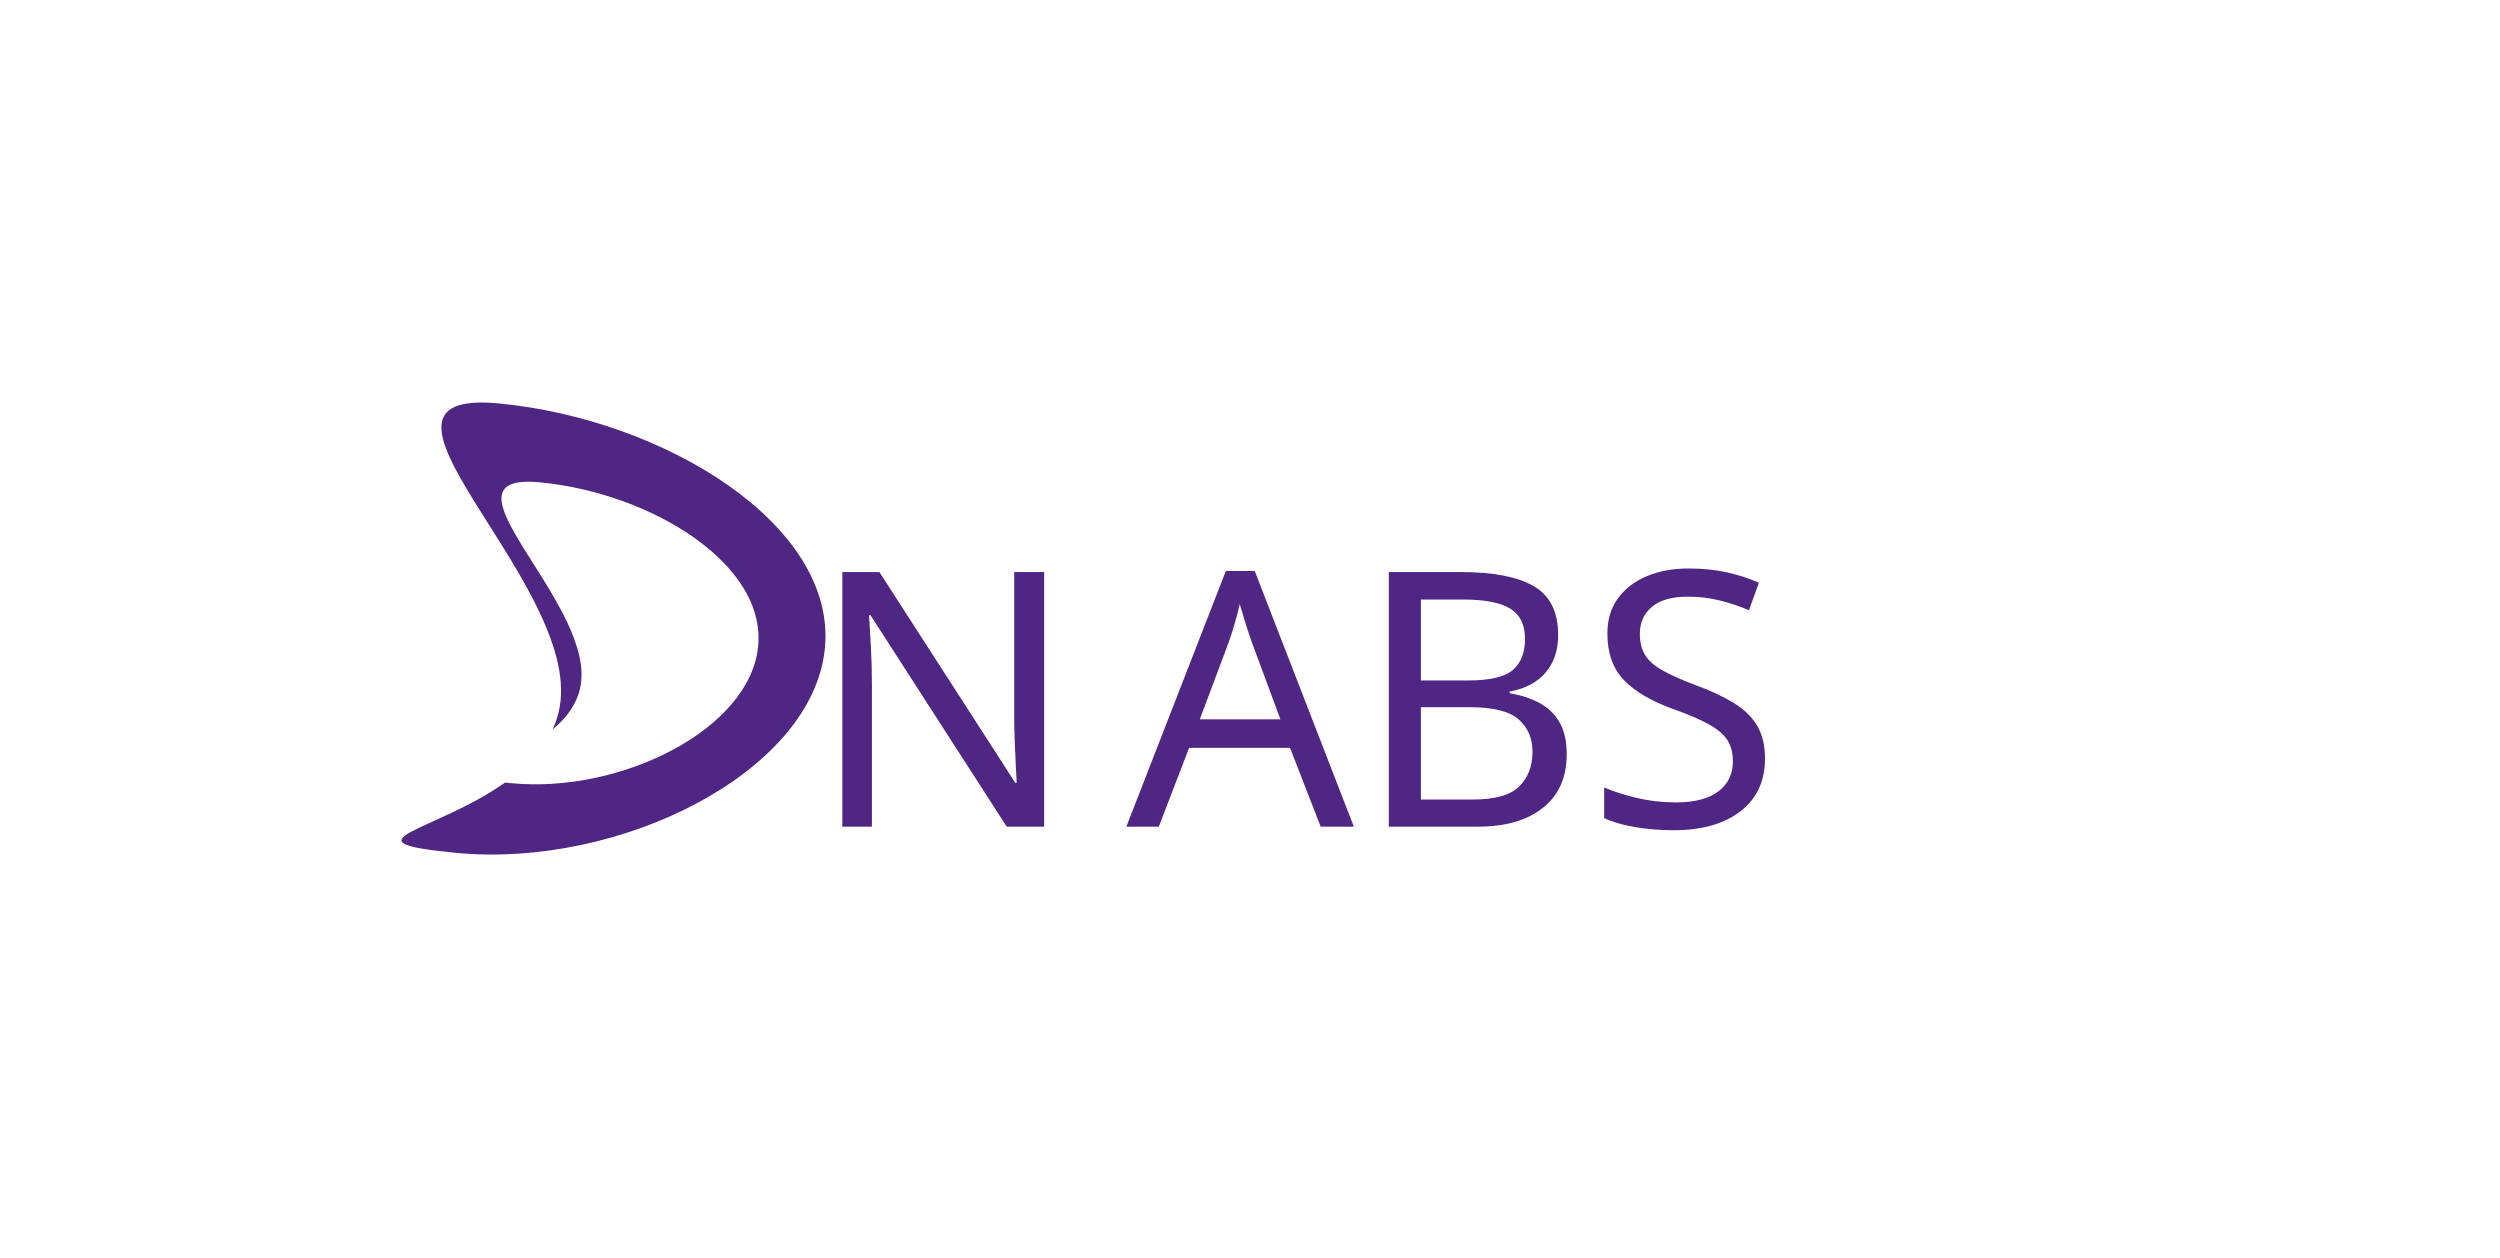
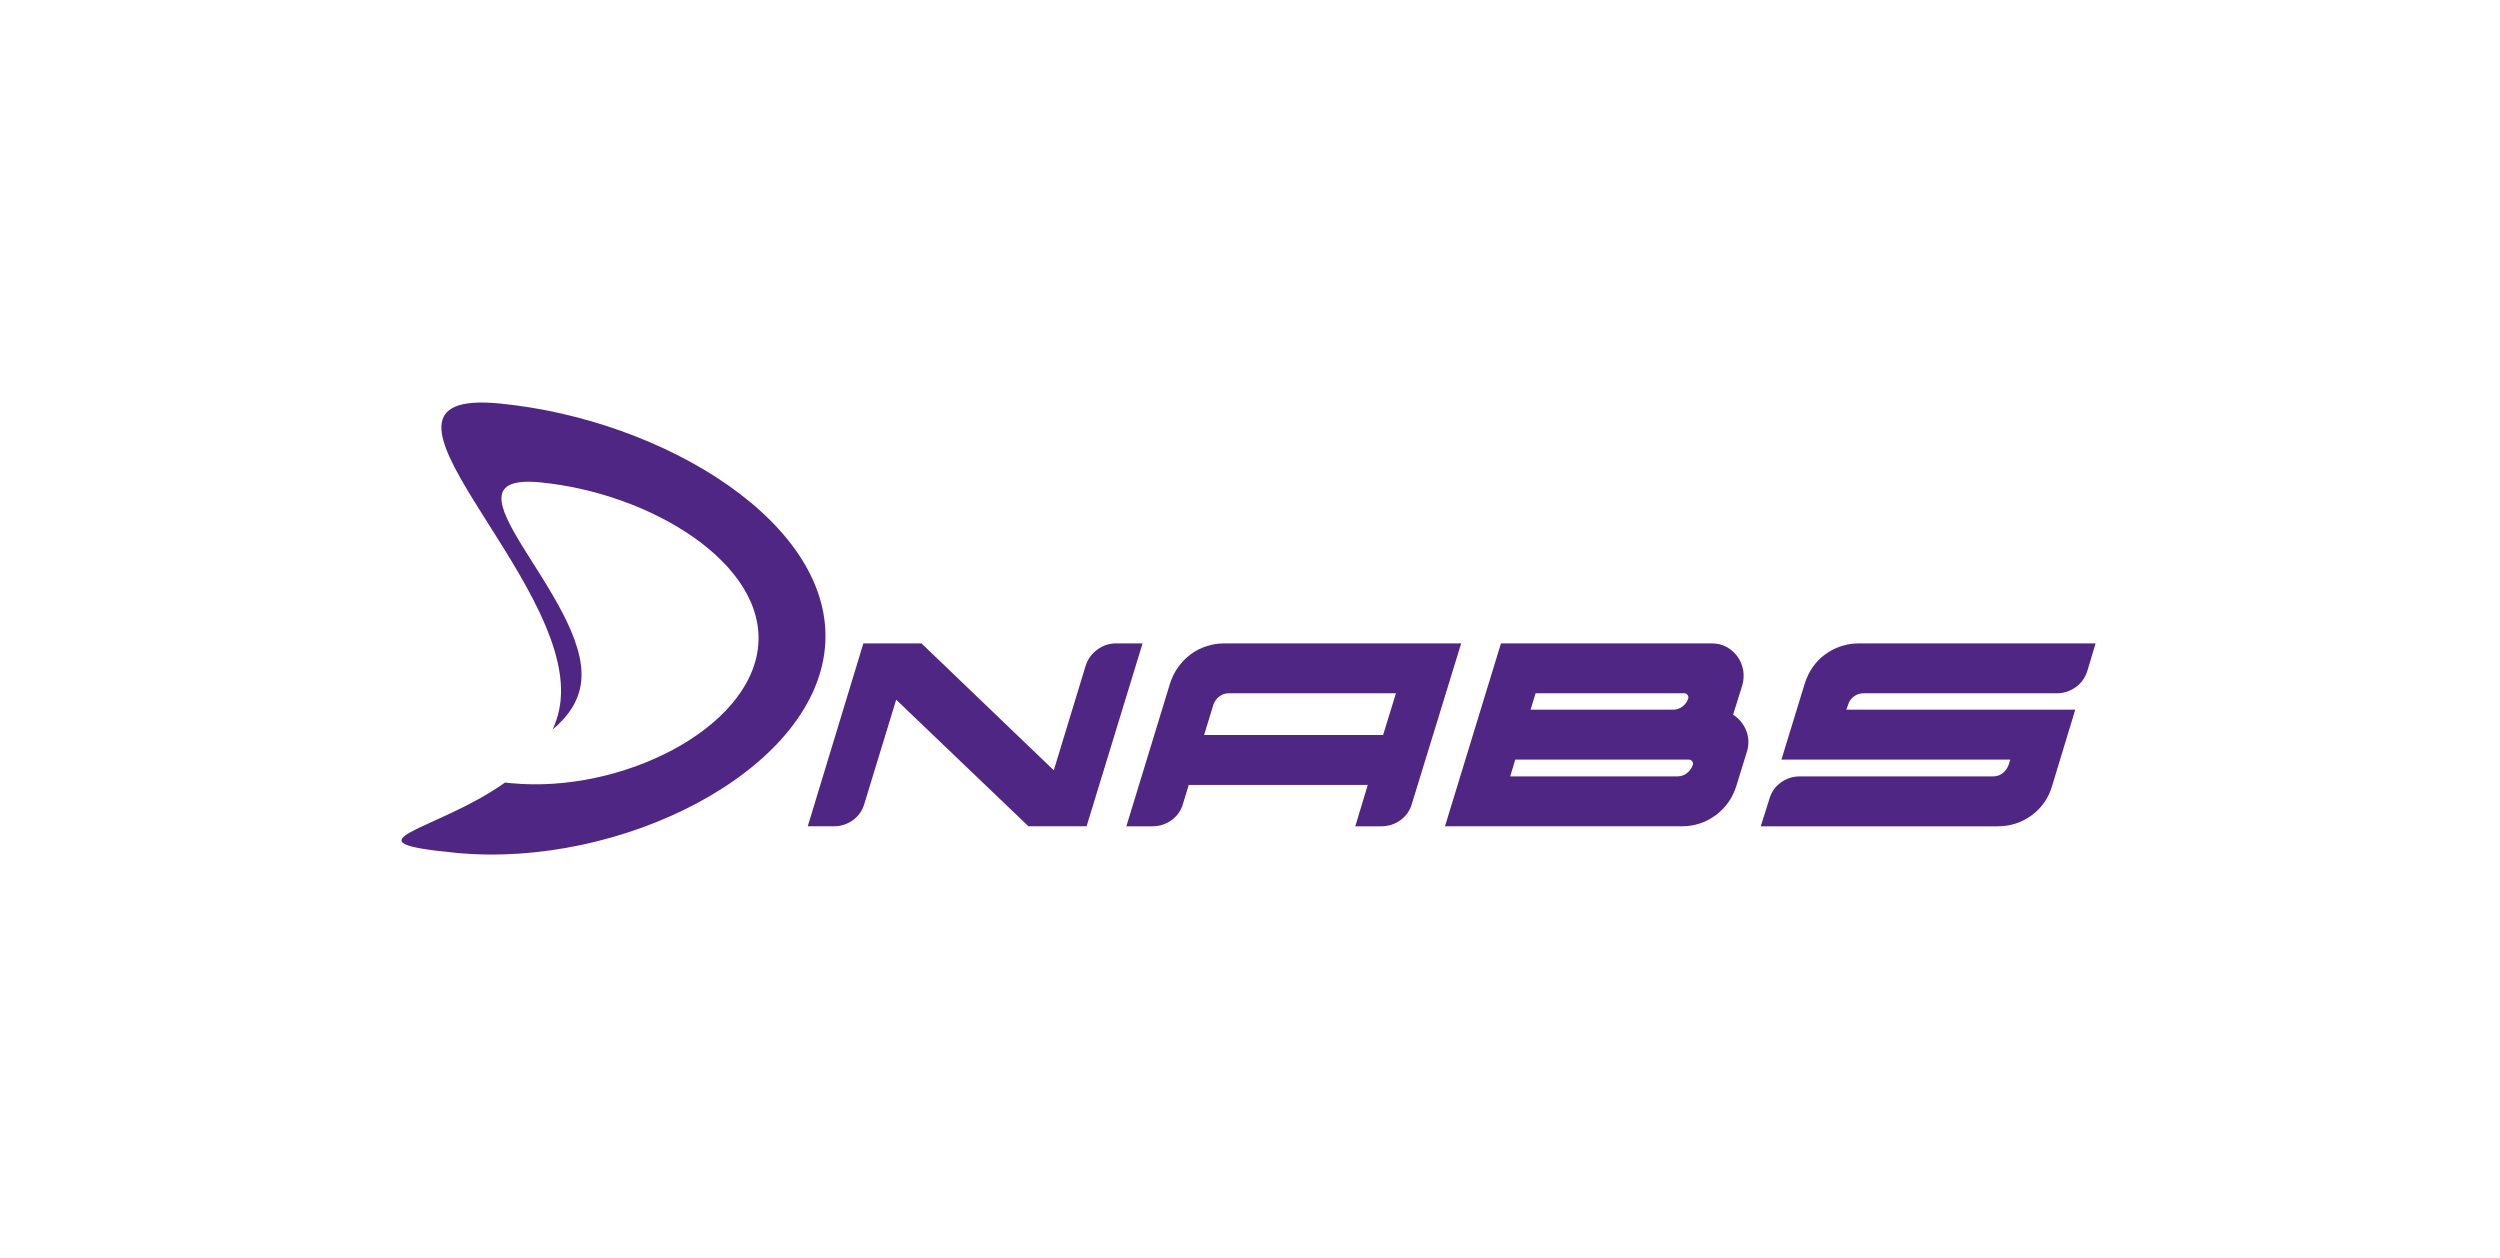
<svg xmlns="http://www.w3.org/2000/svg" width="2201" height="1107" viewBox="0 0 2201 1107" version="1.1" xml:space="preserve" style="fill-rule:evenodd;clip-rule:evenodd;stroke-linejoin:round;stroke-miterlimit:2;">
  <path d="M726.242,570.673c-10.521,109.23 -180.473,194.048 -324.74,180.181c-102.555,-9.874 -18.09,-18.482 43.102,-61.871c1.736,0.174 3.574,0.373 5.508,0.546c96.577,9.279 210.324,-47.483 217.37,-120.617c7.024,-73.135 -95.31,-134.933 -191.863,-144.235c-96.574,-9.278 43.153,101.689 36.106,174.798c-1.711,17.862 -12.034,31.804 -25.236,42.818c3.697,-7.963 6.179,-16.595 7.071,-25.947c10.521,-109.257 -198.238,-275.023 -53.968,-261.132c144.267,13.868 297.171,106.205 286.65,215.459" style="fill:#502684;fill-rule:nonzero;" />
-   <text x="711.138px" y="727.787px" style="font-family:'Siegra-Regular', 'Siegra';font-size:313.929px;fill:#502684;">N<tspan x="991.65px 1272.161px 1550.161px " y="727.787px 727.787px 727.787px ">ABS</tspan>
-   </text>
+   <g>
+     <path d="M1005.918,566.427l-49.287,161.046l-51.17,0l-116.468,-111.445l-27.94,91.353c-1.674,6.069 -5.023,10.935 -10.046,14.598c-5.023,3.663 -10.674,5.494 -16.952,5.494l-22.917,0l48.973,-161.046l51.17,0c0.209,0 0.314,0.105 0.314,0.314l116.154,111.445l27.94,-91.667c1.884,-6.069 5.337,-10.935 10.36,-14.598c5.023,-3.663 10.569,-5.494 16.638,-5.494l23.231,0Z" style="fill:#502684;fill-rule:nonzero;" />
+     <path d="M1029.949,602.215c1.674,-5.441 4.081,-10.36 7.22,-14.755c3.139,-4.395 6.802,-8.162 10.988,-11.301c4.186,-3.139 8.842,-5.546 13.97,-7.22c5.128,-1.674 10.412,-2.511 15.853,-2.511l208.449,0l-43.322,140.954c-1.674,6.069 -5.023,10.935 -10.046,14.598c-5.023,3.663 -10.674,5.494 -16.952,5.494l-22.917,0l10.988,-36.416l-157.592,0l-5.023,16.324c-1.674,6.069 -5.023,10.935 -10.046,14.598c-5.023,3.663 -10.674,5.494 -16.952,5.494l-22.917,0l38.299,-125.258Zm51.798,8.162c-3.139,0 -5.912,0.942 -8.319,2.825c-2.407,1.884 -4.133,4.29 -5.18,7.22l-8.162,26.684l157.592,0l11.301,-36.73l-147.233,0Z" style="fill:#502684;fill-rule:nonzero;" />
+     <path d="M1525.816,629.213c5.232,3.349 9.052,7.953 11.458,13.813c2.407,5.86 2.668,12.034 0.785,18.522l-9.418,30.451c-3.349,10.674 -9.418,19.254 -18.208,25.742c-8.79,6.488 -18.731,9.732 -29.823,9.732l-208.449,0l49.287,-161.046l185.532,0c4.814,0 9.156,1.046 13.028,3.139c3.872,2.093 7.063,4.866 9.575,8.319c2.511,3.453 4.186,7.377 5.023,11.772c0.837,4.395 0.628,8.895 -0.628,13.499l-8.162,26.056Zm-173.917,-18.836l-4.395,14.441l125.258,0c3.139,0 5.912,-0.889 8.319,-2.668c2.407,-1.779 4.133,-4.133 5.18,-7.063c0.419,-1.046 0.262,-2.093 -0.471,-3.139c-0.733,-1.046 -1.622,-1.57 -2.668,-1.57l-131.222,0Zm138.443,63.1c0.419,-1.046 0.262,-2.093 -0.471,-3.139c-0.733,-1.046 -1.727,-1.57 -2.982,-1.57l-152.884,0l-4.395,14.755l147.233,0c3.139,0 5.912,-0.942 8.319,-2.825c2.407,-1.884 4.133,-4.29 5.18,-7.22Z" style="fill:#502684;fill-rule:nonzero;" />
+     <path d="M1588.774,602.215c1.674,-5.441 4.029,-10.36 7.063,-14.755c3.035,-4.395 6.697,-8.162 10.988,-11.301c4.29,-3.139 8.947,-5.546 13.97,-7.22c5.023,-1.674 10.36,-2.511 16.01,-2.511l208.135,0l-7.22,24.173c-1.884,6.069 -5.337,10.883 -10.36,14.441c-5.023,3.558 -10.569,5.337 -16.638,5.337l-170.15,0c-3.139,0 -5.965,0.942 -8.476,2.825c-2.511,1.884 -4.186,4.29 -5.023,7.22l-1.57,4.395l201.543,0l-20.405,67.181c-3.139,10.674 -9.104,19.254 -17.894,25.742c-8.79,6.488 -18.836,9.732 -30.137,9.732l-208.449,0l7.534,-23.859c1.674,-6.069 5.023,-10.935 10.046,-14.598c5.023,-3.663 10.674,-5.494 16.952,-5.494l170.15,0c3.139,0 5.912,-0.942 8.319,-2.825c2.407,-1.884 4.133,-4.29 5.18,-7.22l1.57,-4.709l-201.543,0l20.405,-66.553Z" style="fill:#502684;fill-rule:nonzero;" />
+   </g>
</svg>
